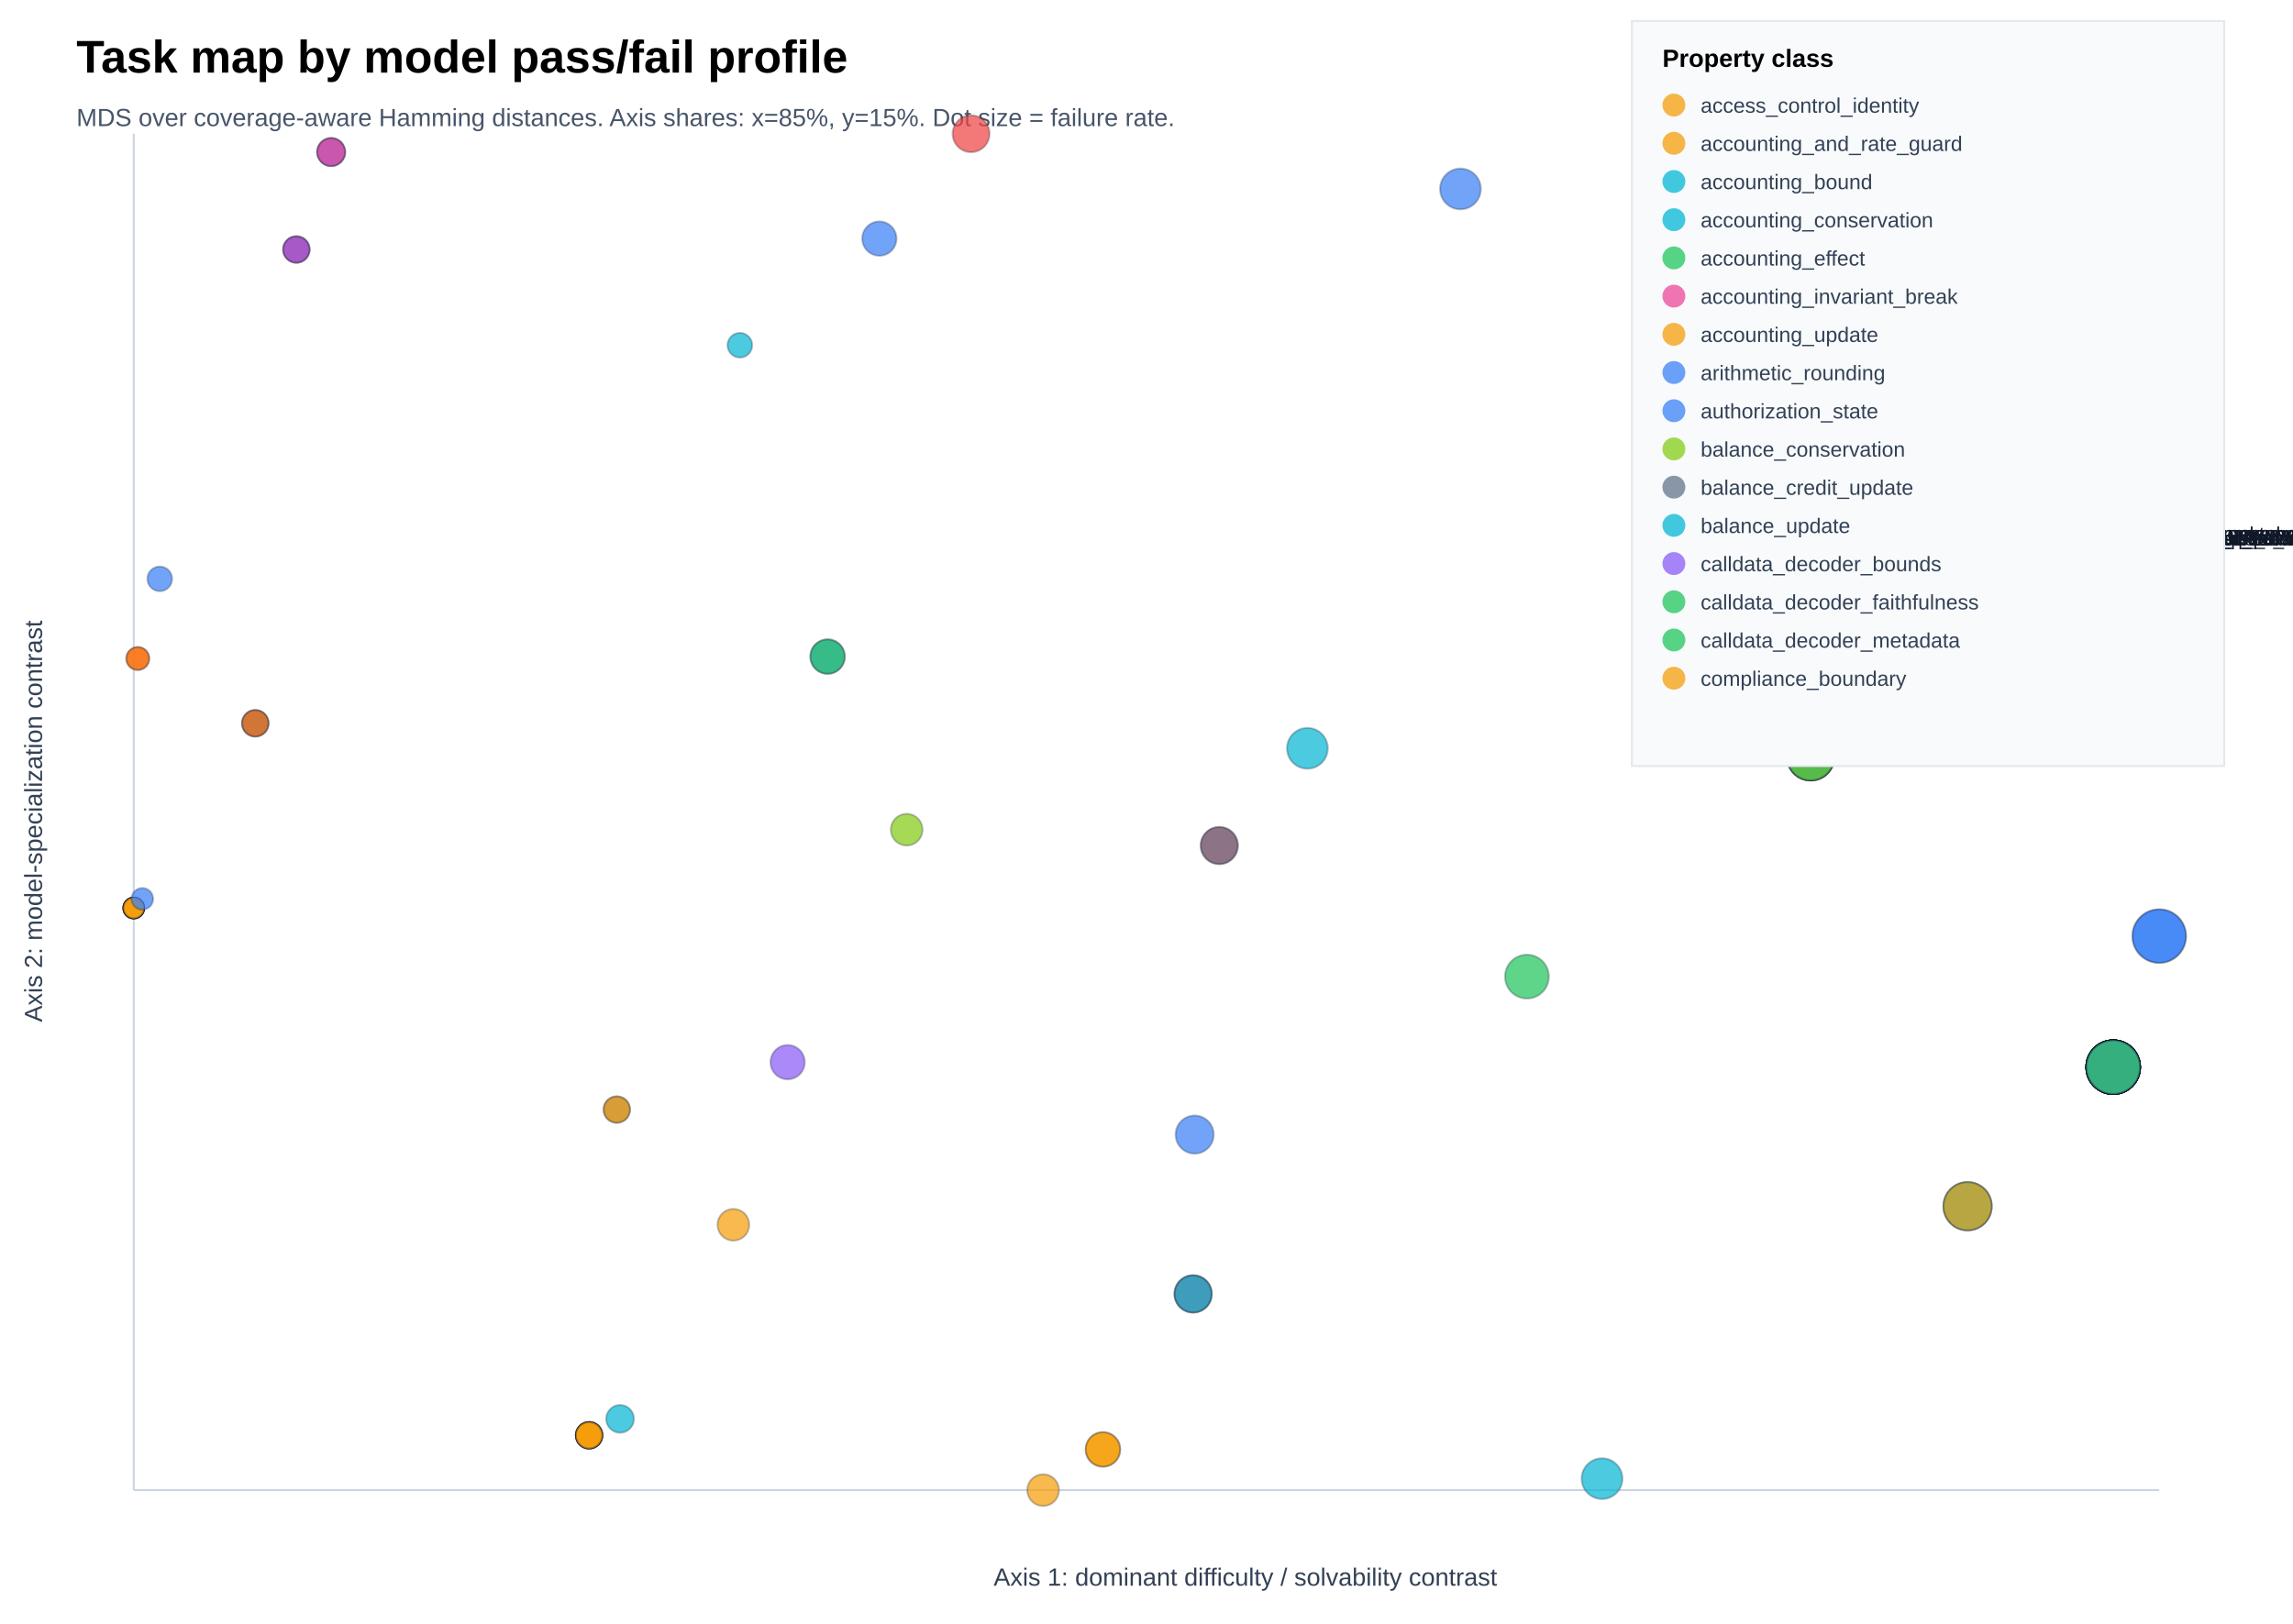
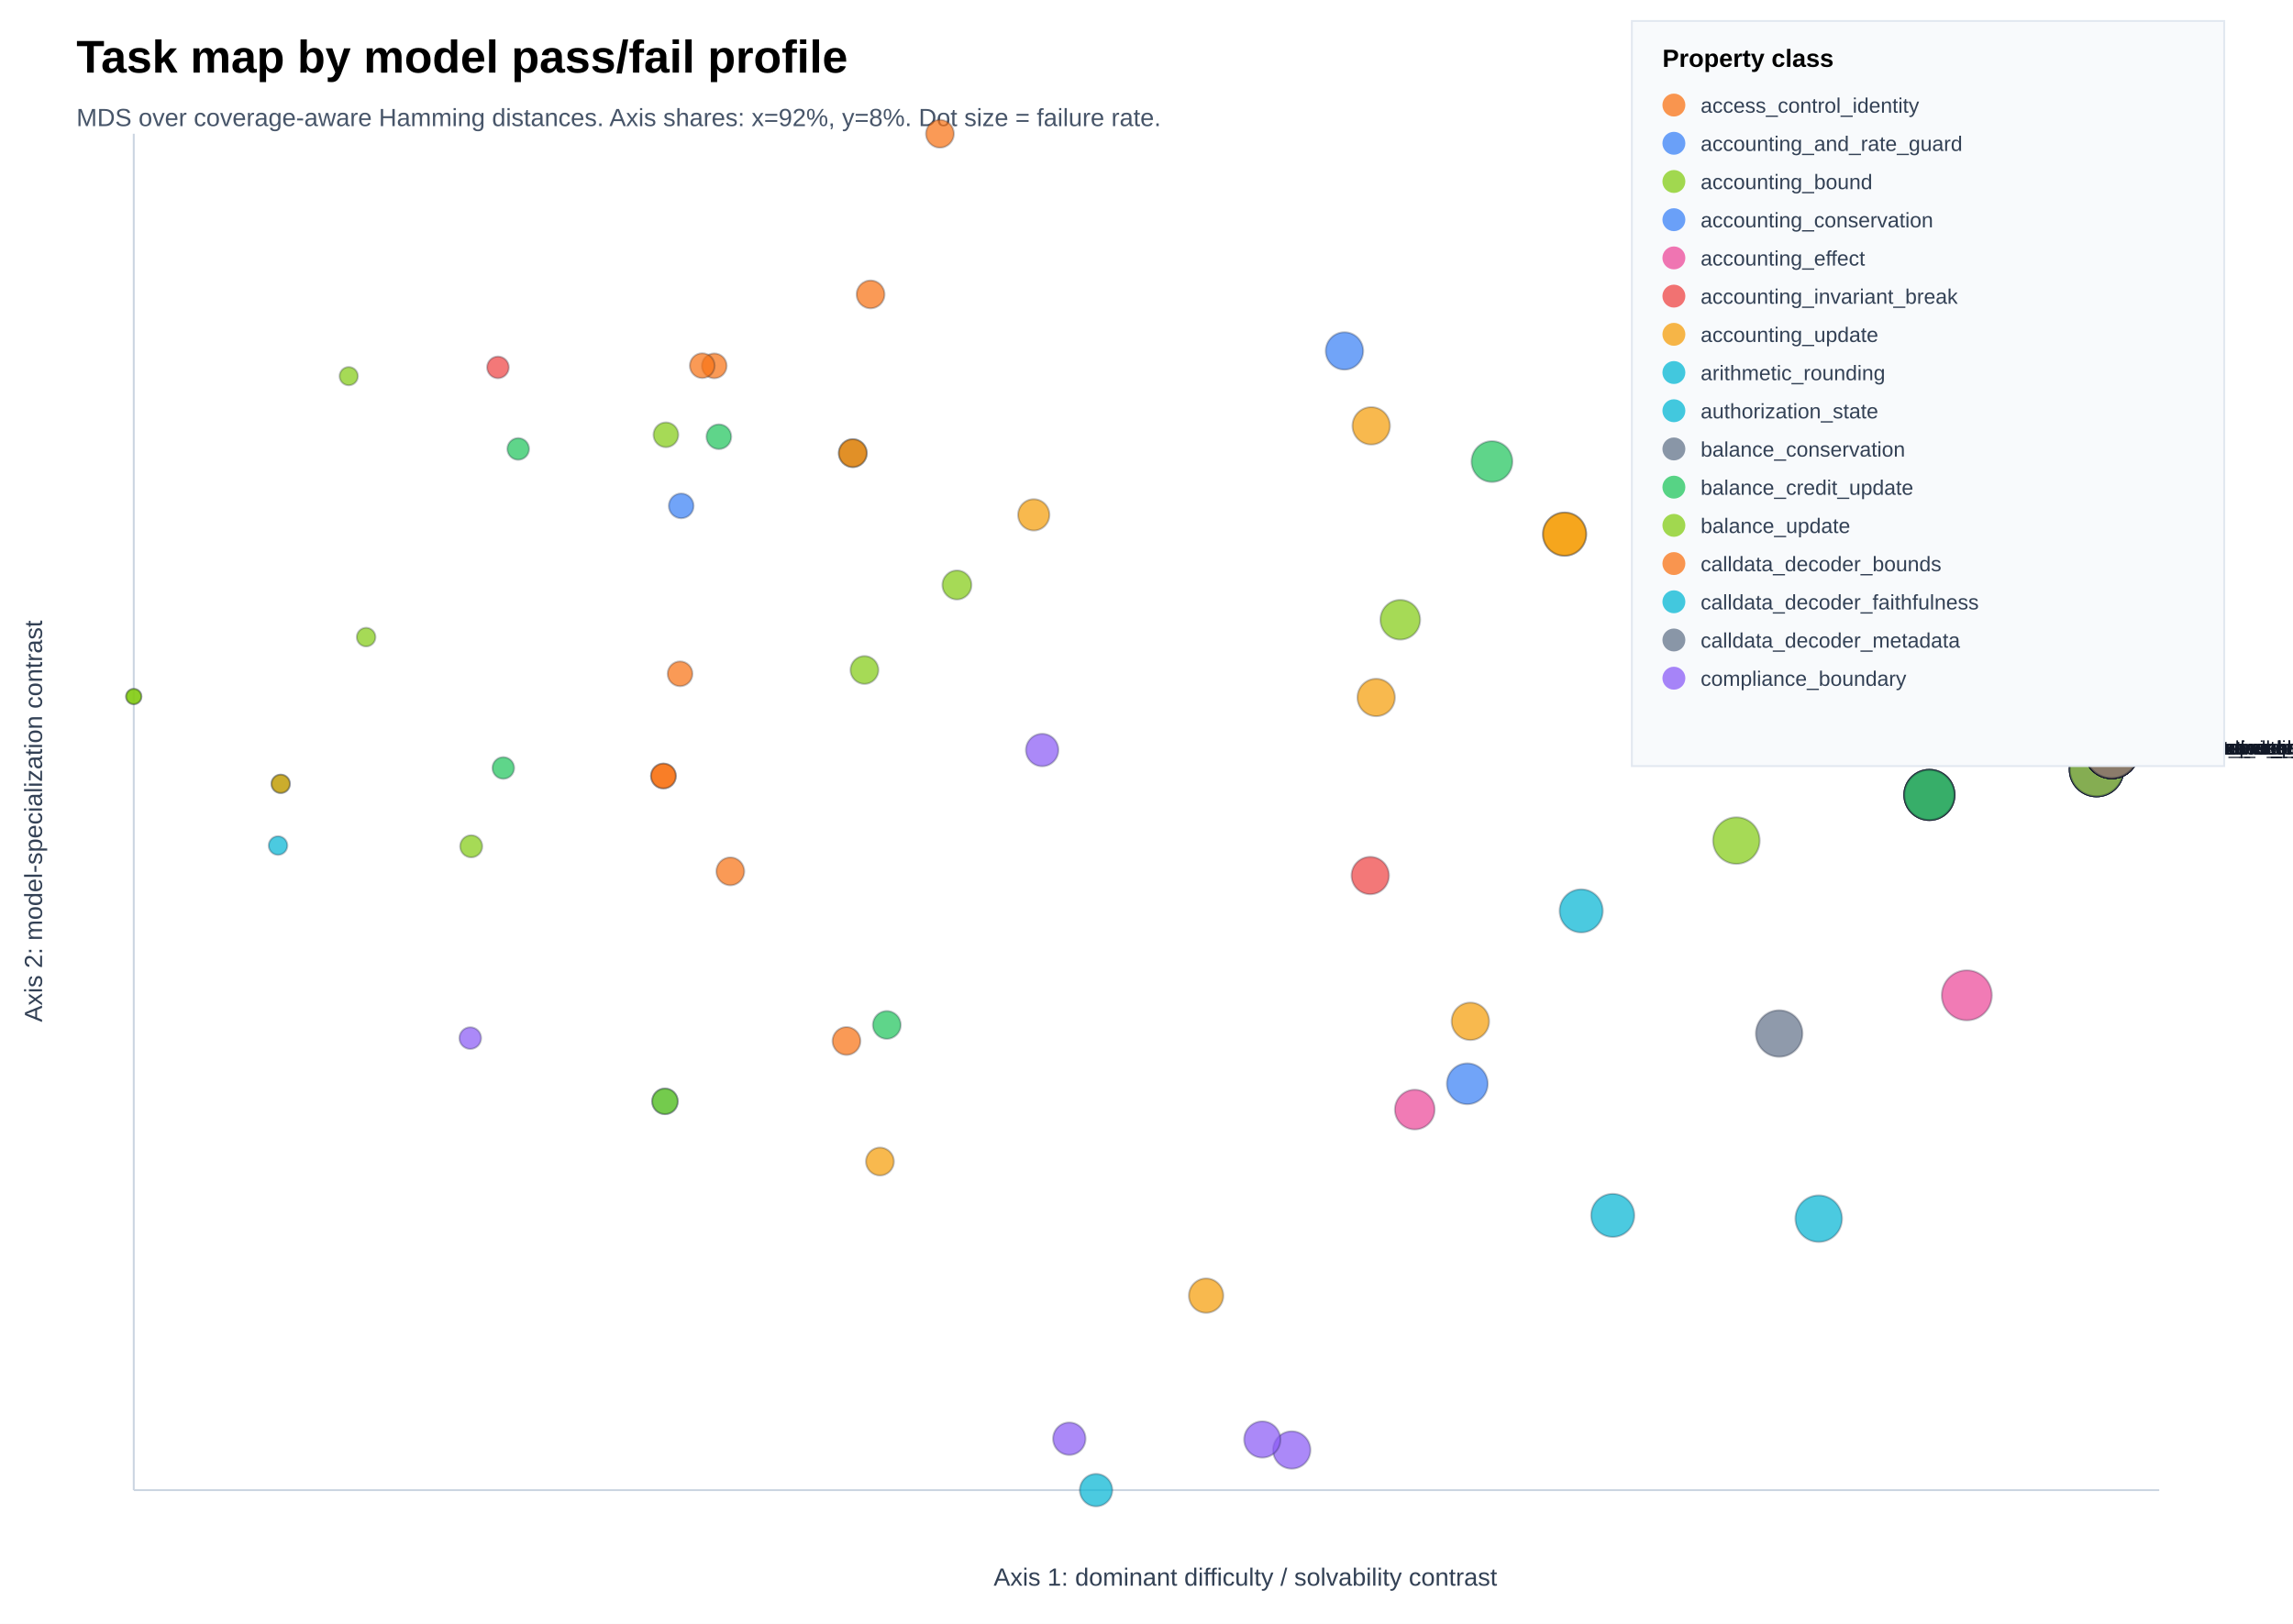
<svg xmlns="http://www.w3.org/2000/svg" width="1200" height="850" viewBox="0 0 1200 850">
  <rect width="100%" height="100%" fill="#ffffff" />
  <text x="40" y="38" font-family="Arial" font-size="24" font-weight="700">Task map by model pass/fail profile</text>
-   <text x="40" y="66" font-family="Arial" font-size="13" fill="#475569">MDS over coverage-aware Hamming distances. Axis shares: x=85%, y=15%. Dot size = failure rate.</text>
+   <text x="40" y="66" font-family="Arial" font-size="13" fill="#475569">MDS over coverage-aware Hamming distances. Axis shares: x=92%, y=8%. Dot size = failure rate.</text>
  <line x1="70" y1="780" x2="1130" y2="780" stroke="#cbd5e1" />
  <line x1="70" y1="70" x2="70" y2="780" stroke="#cbd5e1" />
  <text x="520" y="830" font-family="Arial" font-size="13" fill="#334155">Axis 1: dominant difficulty / solvability contrast</text>
  <text transform="translate(22 535) rotate(-90)" font-family="Arial" font-size="13" fill="#334155">Axis 2: model-specialization contrast</text>
-   <circle cx="1116.0" cy="290.7" r="14.0" fill="#06b6d4" fill-opacity="0.72" stroke="#0f172a" stroke-opacity="0.25" />
-   <circle cx="1116.0" cy="290.7" r="14.0" fill="#06b6d4" fill-opacity="0.72" stroke="#0f172a" stroke-opacity="0.25" />
-   <circle cx="1115.9" cy="290.8" r="14.0" fill="#06b6d4" fill-opacity="0.72" stroke="#0f172a" stroke-opacity="0.25" />
-   <circle cx="1115.9" cy="290.8" r="14.0" fill="#06b6d4" fill-opacity="0.72" stroke="#0f172a" stroke-opacity="0.25" />
-   <circle cx="1115.9" cy="290.8" r="14.0" fill="#06b6d4" fill-opacity="0.72" stroke="#0f172a" stroke-opacity="0.25" />
-   <circle cx="1115.0" cy="293.4" r="14.0" fill="#3b82f6" fill-opacity="0.72" stroke="#0f172a" stroke-opacity="0.25" />
-   <circle cx="1115.0" cy="293.4" r="14.0" fill="#06b6d4" fill-opacity="0.72" stroke="#0f172a" stroke-opacity="0.25" />
-   <circle cx="70.0" cy="475.3" r="5.4" fill="#64748b" fill-opacity="0.72" stroke="#0f172a" stroke-opacity="0.25" />
-   <circle cx="70.0" cy="475.3" r="5.4" fill="#64748b" fill-opacity="0.72" stroke="#0f172a" stroke-opacity="0.25" />
-   <circle cx="1115.0" cy="293.4" r="14.0" fill="#64748b" fill-opacity="0.72" stroke="#0f172a" stroke-opacity="0.25" />
-   <circle cx="308.3" cy="751.3" r="6.9" fill="#ec4899" fill-opacity="0.72" stroke="#0f172a" stroke-opacity="0.25" />
-   <circle cx="133.6" cy="378.6" r="6.9" fill="#64748b" fill-opacity="0.72" stroke="#0f172a" stroke-opacity="0.25" />
-   <circle cx="308.3" cy="751.3" r="6.9" fill="#84cc16" fill-opacity="0.72" stroke="#0f172a" stroke-opacity="0.25" />
-   <circle cx="624.4" cy="677.3" r="9.7" fill="#3b82f6" fill-opacity="0.72" stroke="#0f172a" stroke-opacity="0.25" />
-   <circle cx="70.0" cy="475.3" r="5.4" fill="#3b82f6" fill-opacity="0.72" stroke="#0f172a" stroke-opacity="0.25" />
-   <circle cx="1115.0" cy="293.4" r="14.0" fill="#06b6d4" fill-opacity="0.72" stroke="#0f172a" stroke-opacity="0.25" />
-   <circle cx="474.5" cy="434.3" r="8.3" fill="#84cc16" fill-opacity="0.72" stroke="#0f172a" stroke-opacity="0.25" />
-   <circle cx="638.1" cy="442.6" r="9.7" fill="#ef4444" fill-opacity="0.72" stroke="#0f172a" stroke-opacity="0.25" />
-   <circle cx="155.1" cy="130.6" r="6.9" fill="#ef4444" fill-opacity="0.72" stroke="#0f172a" stroke-opacity="0.25" />
-   <circle cx="508.2" cy="70.0" r="9.7" fill="#ef4444" fill-opacity="0.72" stroke="#0f172a" stroke-opacity="0.25" />
-   <circle cx="308.3" cy="751.3" r="6.9" fill="#ef4444" fill-opacity="0.72" stroke="#0f172a" stroke-opacity="0.25" />
-   <circle cx="70.0" cy="475.3" r="5.4" fill="#ef4444" fill-opacity="0.72" stroke="#0f172a" stroke-opacity="0.25" />
-   <circle cx="624.4" cy="677.3" r="9.7" fill="#ef4444" fill-opacity="0.72" stroke="#0f172a" stroke-opacity="0.25" />
-   <circle cx="155.1" cy="130.6" r="6.9" fill="#ef4444" fill-opacity="0.72" stroke="#0f172a" stroke-opacity="0.25" />
-   <circle cx="1115.0" cy="293.4" r="14.0" fill="#ec4899" fill-opacity="0.72" stroke="#0f172a" stroke-opacity="0.25" />
-   <circle cx="1115.0" cy="293.4" r="14.0" fill="#f97316" fill-opacity="0.72" stroke="#0f172a" stroke-opacity="0.25" />
-   <circle cx="155.1" cy="130.6" r="6.9" fill="#8b5cf6" fill-opacity="0.72" stroke="#0f172a" stroke-opacity="0.25" />
-   <circle cx="638.1" cy="442.6" r="9.7" fill="#64748b" fill-opacity="0.72" stroke="#0f172a" stroke-opacity="0.25" />
-   <circle cx="322.8" cy="580.8" r="6.9" fill="#64748b" fill-opacity="0.72" stroke="#0f172a" stroke-opacity="0.25" />
-   <circle cx="624.4" cy="677.3" r="9.7" fill="#06b6d4" fill-opacity="0.72" stroke="#0f172a" stroke-opacity="0.25" />
-   <circle cx="133.6" cy="378.6" r="6.9" fill="#64748b" fill-opacity="0.72" stroke="#0f172a" stroke-opacity="0.25" />
-   <circle cx="963.4" cy="365.2" r="12.6" fill="#22c55e" fill-opacity="0.72" stroke="#0f172a" stroke-opacity="0.25" />
-   <circle cx="1115.0" cy="293.4" r="14.0" fill="#f59e0b" fill-opacity="0.72" stroke="#0f172a" stroke-opacity="0.25" />
-   <circle cx="1115.0" cy="293.4" r="14.0" fill="#f59e0b" fill-opacity="0.72" stroke="#0f172a" stroke-opacity="0.25" />
-   <circle cx="1115.0" cy="293.4" r="14.0" fill="#f59e0b" fill-opacity="0.72" stroke="#0f172a" stroke-opacity="0.25" />
-   <circle cx="1029.7" cy="631.4" r="12.6" fill="#06b6d4" fill-opacity="0.72" stroke="#0f172a" stroke-opacity="0.25" />
-   <circle cx="1115.0" cy="293.4" r="14.0" fill="#06b6d4" fill-opacity="0.72" stroke="#0f172a" stroke-opacity="0.25" />
-   <circle cx="70.0" cy="475.3" r="5.4" fill="#06b6d4" fill-opacity="0.72" stroke="#0f172a" stroke-opacity="0.25" />
-   <circle cx="70.0" cy="475.3" r="5.4" fill="#06b6d4" fill-opacity="0.72" stroke="#0f172a" stroke-opacity="0.25" />
-   <circle cx="1029.7" cy="631.4" r="12.6" fill="#06b6d4" fill-opacity="0.72" stroke="#0f172a" stroke-opacity="0.25" />
-   <circle cx="133.6" cy="378.6" r="6.9" fill="#f97316" fill-opacity="0.72" stroke="#0f172a" stroke-opacity="0.25" />
-   <circle cx="308.3" cy="751.3" r="6.9" fill="#f97316" fill-opacity="0.72" stroke="#0f172a" stroke-opacity="0.25" />
-   <circle cx="70.0" cy="475.3" r="5.4" fill="#8b5cf6" fill-opacity="0.72" stroke="#0f172a" stroke-opacity="0.25" />
-   <circle cx="308.3" cy="751.3" r="6.9" fill="#f97316" fill-opacity="0.72" stroke="#0f172a" stroke-opacity="0.25" />
-   <circle cx="322.8" cy="580.8" r="6.9" fill="#f59e0b" fill-opacity="0.72" stroke="#0f172a" stroke-opacity="0.25" />
-   <circle cx="383.8" cy="641.1" r="8.3" fill="#f59e0b" fill-opacity="0.72" stroke="#0f172a" stroke-opacity="0.25" />
-   <circle cx="70.0" cy="475.3" r="5.4" fill="#f59e0b" fill-opacity="0.72" stroke="#0f172a" stroke-opacity="0.25" />
-   <circle cx="308.3" cy="751.3" r="6.9" fill="#f59e0b" fill-opacity="0.72" stroke="#0f172a" stroke-opacity="0.25" />
-   <circle cx="70.0" cy="475.3" r="5.4" fill="#f59e0b" fill-opacity="0.72" stroke="#0f172a" stroke-opacity="0.25" />
-   <circle cx="70.0" cy="475.3" r="5.4" fill="#f59e0b" fill-opacity="0.72" stroke="#0f172a" stroke-opacity="0.25" />
-   <circle cx="545.9" cy="780.0" r="8.3" fill="#f59e0b" fill-opacity="0.72" stroke="#0f172a" stroke-opacity="0.25" />
-   <circle cx="308.3" cy="751.3" r="6.9" fill="#f59e0b" fill-opacity="0.72" stroke="#0f172a" stroke-opacity="0.25" />
-   <circle cx="308.3" cy="751.3" r="6.9" fill="#f59e0b" fill-opacity="0.72" stroke="#0f172a" stroke-opacity="0.25" />
-   <circle cx="70.0" cy="475.3" r="5.4" fill="#f59e0b" fill-opacity="0.72" stroke="#0f172a" stroke-opacity="0.25" />
-   <circle cx="1115.0" cy="293.4" r="14.0" fill="#3b82f6" fill-opacity="0.72" stroke="#0f172a" stroke-opacity="0.25" />
-   <circle cx="1029.7" cy="631.4" r="12.6" fill="#f59e0b" fill-opacity="0.72" stroke="#0f172a" stroke-opacity="0.25" />
-   <circle cx="1115.0" cy="293.4" r="14.0" fill="#f59e0b" fill-opacity="0.72" stroke="#0f172a" stroke-opacity="0.25" />
-   <circle cx="1115.0" cy="293.4" r="14.0" fill="#06b6d4" fill-opacity="0.72" stroke="#0f172a" stroke-opacity="0.25" />
-   <circle cx="947.6" cy="396.2" r="12.3" fill="#f59e0b" fill-opacity="0.72" stroke="#0f172a" stroke-opacity="0.25" />
-   <circle cx="1117.5" cy="304.7" r="14.0" fill="#06b6d4" fill-opacity="0.72" stroke="#0f172a" stroke-opacity="0.25" />
-   <circle cx="947.6" cy="396.2" r="12.3" fill="#06b6d4" fill-opacity="0.72" stroke="#0f172a" stroke-opacity="0.25" />
-   <circle cx="764.3" cy="98.9" r="10.7" fill="#3b82f6" fill-opacity="0.72" stroke="#0f172a" stroke-opacity="0.25" />
-   <circle cx="1117.5" cy="304.7" r="14.0" fill="#06b6d4" fill-opacity="0.72" stroke="#0f172a" stroke-opacity="0.25" />
-   <circle cx="947.6" cy="396.2" r="12.3" fill="#3b82f6" fill-opacity="0.72" stroke="#0f172a" stroke-opacity="0.25" />
-   <circle cx="838.4" cy="774.0" r="10.7" fill="#06b6d4" fill-opacity="0.72" stroke="#0f172a" stroke-opacity="0.25" />
-   <circle cx="433.1" cy="343.7" r="9.0" fill="#3b82f6" fill-opacity="0.72" stroke="#0f172a" stroke-opacity="0.25" />
-   <circle cx="947.6" cy="396.2" r="12.3" fill="#f59e0b" fill-opacity="0.72" stroke="#0f172a" stroke-opacity="0.25" />
-   <circle cx="577.2" cy="758.7" r="9.0" fill="#f59e0b" fill-opacity="0.72" stroke="#0f172a" stroke-opacity="0.25" />
-   <circle cx="1117.5" cy="304.7" r="14.0" fill="#06b6d4" fill-opacity="0.72" stroke="#0f172a" stroke-opacity="0.25" />
-   <circle cx="74.5" cy="470.5" r="5.7" fill="#3b82f6" fill-opacity="0.72" stroke="#0f172a" stroke-opacity="0.25" />
-   <circle cx="324.5" cy="742.7" r="7.3" fill="#06b6d4" fill-opacity="0.72" stroke="#0f172a" stroke-opacity="0.25" />
-   <circle cx="173.3" cy="79.6" r="7.3" fill="#ec4899" fill-opacity="0.72" stroke="#0f172a" stroke-opacity="0.25" />
-   <circle cx="1117.5" cy="304.7" r="14.0" fill="#06b6d4" fill-opacity="0.72" stroke="#0f172a" stroke-opacity="0.25" />
-   <circle cx="460.2" cy="124.9" r="9.0" fill="#3b82f6" fill-opacity="0.72" stroke="#0f172a" stroke-opacity="0.25" />
-   <circle cx="577.2" cy="758.7" r="9.0" fill="#f59e0b" fill-opacity="0.72" stroke="#0f172a" stroke-opacity="0.25" />
-   <circle cx="947.6" cy="396.2" r="12.3" fill="#f59e0b" fill-opacity="0.72" stroke="#0f172a" stroke-opacity="0.25" />
-   <circle cx="1117.5" cy="304.7" r="14.0" fill="#06b6d4" fill-opacity="0.72" stroke="#0f172a" stroke-opacity="0.25" />
-   <circle cx="173.3" cy="79.6" r="7.3" fill="#3b82f6" fill-opacity="0.72" stroke="#0f172a" stroke-opacity="0.25" />
-   <circle cx="684.2" cy="391.7" r="10.7" fill="#06b6d4" fill-opacity="0.72" stroke="#0f172a" stroke-opacity="0.25" />
-   <circle cx="173.3" cy="79.6" r="7.3" fill="#ec4899" fill-opacity="0.72" stroke="#0f172a" stroke-opacity="0.25" />
-   <circle cx="1117.5" cy="304.7" r="14.0" fill="#06b6d4" fill-opacity="0.72" stroke="#0f172a" stroke-opacity="0.25" />
-   <circle cx="433.1" cy="343.7" r="9.0" fill="#22c55e" fill-opacity="0.72" stroke="#0f172a" stroke-opacity="0.25" />
-   <circle cx="1117.5" cy="304.7" r="14.0" fill="#06b6d4" fill-opacity="0.72" stroke="#0f172a" stroke-opacity="0.25" />
-   <circle cx="947.6" cy="396.2" r="12.3" fill="#22c55e" fill-opacity="0.72" stroke="#0f172a" stroke-opacity="0.25" />
-   <circle cx="1117.5" cy="304.7" r="14.0" fill="#64748b" fill-opacity="0.72" stroke="#0f172a" stroke-opacity="0.25" />
-   <circle cx="1117.5" cy="304.7" r="14.0" fill="#64748b" fill-opacity="0.72" stroke="#0f172a" stroke-opacity="0.25" />
-   <circle cx="1117.5" cy="304.7" r="14.0" fill="#64748b" fill-opacity="0.72" stroke="#0f172a" stroke-opacity="0.25" />
-   <circle cx="1117.5" cy="304.7" r="14.0" fill="#64748b" fill-opacity="0.72" stroke="#0f172a" stroke-opacity="0.25" />
-   <circle cx="1130.0" cy="490.0" r="14.0" fill="#3b82f6" fill-opacity="0.72" stroke="#0f172a" stroke-opacity="0.25" />
-   <circle cx="1130.0" cy="490.0" r="14.0" fill="#3b82f6" fill-opacity="0.72" stroke="#0f172a" stroke-opacity="0.25" />
-   <circle cx="72.1" cy="344.7" r="6.0" fill="#f97316" fill-opacity="0.72" stroke="#0f172a" stroke-opacity="0.25" />
-   <circle cx="72.1" cy="344.7" r="6.0" fill="#f97316" fill-opacity="0.72" stroke="#0f172a" stroke-opacity="0.25" />
-   <circle cx="625.2" cy="593.9" r="10.0" fill="#3b82f6" fill-opacity="0.72" stroke="#0f172a" stroke-opacity="0.25" />
-   <circle cx="1105.9" cy="558.6" r="14.0" fill="#3b82f6" fill-opacity="0.72" stroke="#0f172a" stroke-opacity="0.25" />
-   <circle cx="1105.9" cy="558.6" r="14.0" fill="#ec4899" fill-opacity="0.72" stroke="#0f172a" stroke-opacity="0.25" />
-   <circle cx="1105.9" cy="558.6" r="14.0" fill="#ec4899" fill-opacity="0.72" stroke="#0f172a" stroke-opacity="0.25" />
-   <circle cx="1105.9" cy="558.6" r="14.0" fill="#ec4899" fill-opacity="0.72" stroke="#0f172a" stroke-opacity="0.25" />
-   <circle cx="1105.9" cy="558.6" r="14.0" fill="#64748b" fill-opacity="0.72" stroke="#0f172a" stroke-opacity="0.25" />
-   <circle cx="1105.9" cy="558.6" r="14.0" fill="#ef4444" fill-opacity="0.72" stroke="#0f172a" stroke-opacity="0.25" />
-   <circle cx="1105.9" cy="558.6" r="14.0" fill="#3b82f6" fill-opacity="0.72" stroke="#0f172a" stroke-opacity="0.25" />
-   <circle cx="1105.9" cy="558.6" r="14.0" fill="#3b82f6" fill-opacity="0.72" stroke="#0f172a" stroke-opacity="0.25" />
-   <circle cx="1105.9" cy="558.6" r="14.0" fill="#64748b" fill-opacity="0.72" stroke="#0f172a" stroke-opacity="0.25" />
-   <circle cx="1105.9" cy="558.6" r="14.0" fill="#3b82f6" fill-opacity="0.72" stroke="#0f172a" stroke-opacity="0.25" />
-   <circle cx="1105.9" cy="558.6" r="14.0" fill="#ef4444" fill-opacity="0.72" stroke="#0f172a" stroke-opacity="0.25" />
-   <circle cx="1105.9" cy="558.6" r="14.0" fill="#3b82f6" fill-opacity="0.72" stroke="#0f172a" stroke-opacity="0.25" />
-   <circle cx="1105.9" cy="558.6" r="14.0" fill="#64748b" fill-opacity="0.72" stroke="#0f172a" stroke-opacity="0.25" />
-   <circle cx="1105.9" cy="558.6" r="14.0" fill="#3b82f6" fill-opacity="0.72" stroke="#0f172a" stroke-opacity="0.25" />
-   <circle cx="1105.9" cy="558.6" r="14.0" fill="#3b82f6" fill-opacity="0.72" stroke="#0f172a" stroke-opacity="0.25" />
-   <circle cx="1105.9" cy="558.6" r="14.0" fill="#64748b" fill-opacity="0.72" stroke="#0f172a" stroke-opacity="0.25" />
-   <circle cx="1105.9" cy="558.6" r="14.0" fill="#3b82f6" fill-opacity="0.72" stroke="#0f172a" stroke-opacity="0.25" />
-   <circle cx="1105.9" cy="558.6" r="14.0" fill="#ef4444" fill-opacity="0.72" stroke="#0f172a" stroke-opacity="0.25" />
-   <circle cx="1105.9" cy="558.6" r="14.0" fill="#3b82f6" fill-opacity="0.72" stroke="#0f172a" stroke-opacity="0.25" />
-   <circle cx="1105.9" cy="558.6" r="14.0" fill="#f59e0b" fill-opacity="0.72" stroke="#0f172a" stroke-opacity="0.25" />
-   <circle cx="1105.9" cy="558.6" r="14.0" fill="#64748b" fill-opacity="0.72" stroke="#0f172a" stroke-opacity="0.25" />
-   <circle cx="1105.9" cy="558.6" r="14.0" fill="#06b6d4" fill-opacity="0.72" stroke="#0f172a" stroke-opacity="0.25" />
-   <circle cx="83.6" cy="303.0" r="6.5" fill="#3b82f6" fill-opacity="0.72" stroke="#0f172a" stroke-opacity="0.25" />
-   <circle cx="1105.9" cy="558.6" r="14.0" fill="#3b82f6" fill-opacity="0.72" stroke="#0f172a" stroke-opacity="0.25" />
-   <circle cx="1105.9" cy="558.6" r="14.0" fill="#06b6d4" fill-opacity="0.72" stroke="#0f172a" stroke-opacity="0.25" />
-   <circle cx="1105.9" cy="558.6" r="14.0" fill="#06b6d4" fill-opacity="0.72" stroke="#0f172a" stroke-opacity="0.25" />
-   <circle cx="387.2" cy="180.7" r="6.5" fill="#06b6d4" fill-opacity="0.72" stroke="#0f172a" stroke-opacity="0.25" />
-   <circle cx="1105.9" cy="558.6" r="14.0" fill="#f59e0b" fill-opacity="0.72" stroke="#0f172a" stroke-opacity="0.25" />
-   <circle cx="1105.9" cy="558.6" r="14.0" fill="#64748b" fill-opacity="0.72" stroke="#0f172a" stroke-opacity="0.25" />
-   <circle cx="1105.9" cy="558.6" r="14.0" fill="#22c55e" fill-opacity="0.72" stroke="#0f172a" stroke-opacity="0.25" />
-   <circle cx="1105.9" cy="558.6" r="14.0" fill="#f59e0b" fill-opacity="0.72" stroke="#0f172a" stroke-opacity="0.25" />
-   <circle cx="1105.9" cy="558.6" r="14.0" fill="#64748b" fill-opacity="0.72" stroke="#0f172a" stroke-opacity="0.25" />
-   <circle cx="412.2" cy="556.0" r="9.0" fill="#8b5cf6" fill-opacity="0.72" stroke="#0f172a" stroke-opacity="0.25" />
-   <circle cx="1105.9" cy="558.6" r="14.0" fill="#84cc16" fill-opacity="0.72" stroke="#0f172a" stroke-opacity="0.25" />
-   <circle cx="1105.9" cy="558.6" r="14.0" fill="#84cc16" fill-opacity="0.72" stroke="#0f172a" stroke-opacity="0.25" />
-   <circle cx="1105.9" cy="558.6" r="14.0" fill="#64748b" fill-opacity="0.72" stroke="#0f172a" stroke-opacity="0.25" />
-   <circle cx="799.1" cy="511.2" r="11.5" fill="#22c55e" fill-opacity="0.72" stroke="#0f172a" stroke-opacity="0.25" />
-   <circle cx="1105.9" cy="558.6" r="14.0" fill="#06b6d4" fill-opacity="0.72" stroke="#0f172a" stroke-opacity="0.25" />
-   <circle cx="1105.9" cy="558.6" r="14.0" fill="#06b6d4" fill-opacity="0.72" stroke="#0f172a" stroke-opacity="0.25" />
-   <circle cx="1105.9" cy="558.6" r="14.0" fill="#22c55e" fill-opacity="0.72" stroke="#0f172a" stroke-opacity="0.25" />
-   <circle cx="1105.9" cy="558.6" r="14.0" fill="#8b5cf6" fill-opacity="0.72" stroke="#0f172a" stroke-opacity="0.25" />
-   <circle cx="1105.9" cy="558.6" r="14.0" fill="#22c55e" fill-opacity="0.72" stroke="#0f172a" stroke-opacity="0.25" />
-   <text x="1124.0" y="282.7" font-family="Arial" font-size="10" fill="#111827">earmark_preserves_invariant</text>
-   <text x="1124.0" y="282.7" font-family="Arial" font-size="10" fill="#111827">redeem_preserves_invariant</text>
-   <text x="1123.9" y="282.8" font-family="Arial" font-size="10" fill="#111827">sub_debt_preserves_invariant</text>
-   <text x="1123.9" y="282.8" font-family="Arial" font-size="10" fill="#111827">sub_earmarked_debt_preserves_invariant</text>
-   <text x="1123.9" y="282.8" font-family="Arial" font-size="10" fill="#111827">sync_account_preserves_invariant</text>
-   <text x="1123.0" y="285.4" font-family="Arial" font-size="10" fill="#111827">on_swap_fixed_virtual_balances_product_non_decreasing</text>
-   <text x="1123.0" y="285.4" font-family="Arial" font-size="10" fill="#111827">solvency_preserved</text>
-   <text x="1123.0" y="285.4" font-family="Arial" font-size="10" fill="#111827">exploit_trace_drains_pool</text>
-   <text x="1123.0" y="285.4" font-family="Arial" font-size="10" fill="#111827">full_deposit_preserves_partial_gap</text>
-   <text x="1123.0" y="285.4" font-family="Arial" font-size="10" fill="#111827">fee_payout_bounded_by_fee_free</text>
-   <text x="1123.0" y="285.4" font-family="Arial" font-size="10" fill="#111827">redeem_preserves_pps</text>
-   <text x="1123.0" y="285.4" font-family="Arial" font-size="10" fill="#111827">exact_compliance</text>
+   <circle cx="1097.2" cy="402.8" r="14.0" fill="#3b82f6" fill-opacity="0.72" stroke="#0f172a" stroke-opacity="0.25" />
+   <circle cx="1097.2" cy="402.8" r="14.0" fill="#3b82f6" fill-opacity="0.72" stroke="#0f172a" stroke-opacity="0.25" />
+   <circle cx="1097.2" cy="402.8" r="14.0" fill="#3b82f6" fill-opacity="0.72" stroke="#0f172a" stroke-opacity="0.25" />
+   <circle cx="1097.2" cy="402.8" r="14.0" fill="#3b82f6" fill-opacity="0.72" stroke="#0f172a" stroke-opacity="0.25" />
+   <circle cx="1097.2" cy="402.8" r="14.0" fill="#3b82f6" fill-opacity="0.72" stroke="#0f172a" stroke-opacity="0.25" />
+   <circle cx="1097.2" cy="402.8" r="14.0" fill="#06b6d4" fill-opacity="0.72" stroke="#0f172a" stroke-opacity="0.25" />
+   <circle cx="1097.2" cy="402.8" r="14.0" fill="#84cc16" fill-opacity="0.72" stroke="#0f172a" stroke-opacity="0.25" />
+   <circle cx="263.4" cy="402.0" r="5.7" fill="#22c55e" fill-opacity="0.72" stroke="#0f172a" stroke-opacity="0.25" />
+   <circle cx="146.9" cy="410.3" r="4.8" fill="#22c55e" fill-opacity="0.72" stroke="#0f172a" stroke-opacity="0.25" />
+   <circle cx="1037.4" cy="305.6" r="13.2" fill="#06b6d4" fill-opacity="0.72" stroke="#0f172a" stroke-opacity="0.25" />
+   <circle cx="260.6" cy="192.3" r="5.7" fill="#ef4444" fill-opacity="0.72" stroke="#0f172a" stroke-opacity="0.25" />
+   <circle cx="271.2" cy="235.0" r="5.7" fill="#22c55e" fill-opacity="0.72" stroke="#0f172a" stroke-opacity="0.25" />
+   <circle cx="376.2" cy="228.6" r="6.5" fill="#22c55e" fill-opacity="0.72" stroke="#0f172a" stroke-opacity="0.25" />
+   <circle cx="780.8" cy="241.6" r="10.7" fill="#22c55e" fill-opacity="0.72" stroke="#0f172a" stroke-opacity="0.25" />
+   <circle cx="464.1" cy="536.5" r="7.3" fill="#22c55e" fill-opacity="0.72" stroke="#0f172a" stroke-opacity="0.25" />
+   <circle cx="1097.2" cy="402.8" r="14.0" fill="#3b82f6" fill-opacity="0.72" stroke="#0f172a" stroke-opacity="0.25" />
+   <circle cx="717.1" cy="458.3" r="9.8" fill="#ef4444" fill-opacity="0.72" stroke="#0f172a" stroke-opacity="0.25" />
+   <circle cx="720.2" cy="365.1" r="9.8" fill="#f59e0b" fill-opacity="0.72" stroke="#0f172a" stroke-opacity="0.25" />
+   <circle cx="631.2" cy="678.2" r="9.0" fill="#f59e0b" fill-opacity="0.72" stroke="#0f172a" stroke-opacity="0.25" />
+   <circle cx="769.5" cy="534.6" r="9.8" fill="#f59e0b" fill-opacity="0.72" stroke="#0f172a" stroke-opacity="0.25" />
+   <circle cx="541.0" cy="269.5" r="8.2" fill="#f59e0b" fill-opacity="0.72" stroke="#0f172a" stroke-opacity="0.25" />
+   <circle cx="146.9" cy="410.3" r="4.8" fill="#f59e0b" fill-opacity="0.72" stroke="#0f172a" stroke-opacity="0.25" />
+   <circle cx="717.6" cy="222.9" r="9.8" fill="#f59e0b" fill-opacity="0.72" stroke="#0f172a" stroke-opacity="0.25" />
+   <circle cx="460.5" cy="608.0" r="7.3" fill="#f59e0b" fill-opacity="0.72" stroke="#0f172a" stroke-opacity="0.25" />
+   <circle cx="1097.2" cy="402.8" r="14.0" fill="#ec4899" fill-opacity="0.72" stroke="#0f172a" stroke-opacity="0.25" />
+   <circle cx="1097.2" cy="402.8" r="14.0" fill="#22c55e" fill-opacity="0.72" stroke="#0f172a" stroke-opacity="0.25" />
+   <circle cx="676.0" cy="759.0" r="9.8" fill="#8b5cf6" fill-opacity="0.72" stroke="#0f172a" stroke-opacity="0.25" />
+   <circle cx="767.9" cy="567.3" r="10.7" fill="#3b82f6" fill-opacity="0.72" stroke="#0f172a" stroke-opacity="0.25" />
+   <circle cx="452.4" cy="350.7" r="7.3" fill="#84cc16" fill-opacity="0.72" stroke="#0f172a" stroke-opacity="0.25" />
+   <circle cx="703.6" cy="183.7" r="9.8" fill="#3b82f6" fill-opacity="0.72" stroke="#0f172a" stroke-opacity="0.25" />
+   <circle cx="356.5" cy="264.8" r="6.5" fill="#3b82f6" fill-opacity="0.72" stroke="#0f172a" stroke-opacity="0.25" />
+   <circle cx="950.8" cy="344.3" r="12.3" fill="#8b5cf6" fill-opacity="0.72" stroke="#0f172a" stroke-opacity="0.25" />
+   <circle cx="1097.2" cy="402.8" r="14.0" fill="#8b5cf6" fill-opacity="0.72" stroke="#0f172a" stroke-opacity="0.25" />
+   <circle cx="1097.2" cy="402.8" r="14.0" fill="#8b5cf6" fill-opacity="0.72" stroke="#0f172a" stroke-opacity="0.25" />
+   <circle cx="1097.2" cy="402.8" r="14.0" fill="#8b5cf6" fill-opacity="0.72" stroke="#0f172a" stroke-opacity="0.25" />
+   <circle cx="1015.0" cy="195.3" r="13.2" fill="#84cc16" fill-opacity="0.72" stroke="#0f172a" stroke-opacity="0.25" />
+   <circle cx="1097.2" cy="402.8" r="14.0" fill="#84cc16" fill-opacity="0.72" stroke="#0f172a" stroke-opacity="0.25" />
+   <circle cx="70.0" cy="364.6" r="4.0" fill="#84cc16" fill-opacity="0.72" stroke="#0f172a" stroke-opacity="0.25" />
+   <circle cx="70.0" cy="364.6" r="4.0" fill="#84cc16" fill-opacity="0.72" stroke="#0f172a" stroke-opacity="0.25" />
+   <circle cx="1015.0" cy="195.3" r="13.2" fill="#84cc16" fill-opacity="0.72" stroke="#0f172a" stroke-opacity="0.25" />
+   <circle cx="182.5" cy="196.9" r="4.8" fill="#84cc16" fill-opacity="0.72" stroke="#0f172a" stroke-opacity="0.25" />
+   <circle cx="446.3" cy="237.2" r="7.3" fill="#84cc16" fill-opacity="0.72" stroke="#0f172a" stroke-opacity="0.25" />
+   <circle cx="246.1" cy="543.4" r="5.7" fill="#8b5cf6" fill-opacity="0.72" stroke="#0f172a" stroke-opacity="0.25" />
+   <circle cx="348.5" cy="227.6" r="6.5" fill="#84cc16" fill-opacity="0.72" stroke="#0f172a" stroke-opacity="0.25" />
+   <circle cx="355.9" cy="352.7" r="6.5" fill="#f97316" fill-opacity="0.72" stroke="#0f172a" stroke-opacity="0.25" />
+   <circle cx="491.9" cy="70.0" r="7.3" fill="#f97316" fill-opacity="0.72" stroke="#0f172a" stroke-opacity="0.25" />
+   <circle cx="443.0" cy="544.9" r="7.3" fill="#f97316" fill-opacity="0.72" stroke="#0f172a" stroke-opacity="0.25" />
+   <circle cx="373.8" cy="191.5" r="6.5" fill="#f97316" fill-opacity="0.72" stroke="#0f172a" stroke-opacity="0.25" />
+   <circle cx="382.2" cy="456.1" r="7.3" fill="#f97316" fill-opacity="0.72" stroke="#0f172a" stroke-opacity="0.25" />
+   <circle cx="347.2" cy="406.2" r="6.5" fill="#f97316" fill-opacity="0.72" stroke="#0f172a" stroke-opacity="0.25" />
+   <circle cx="455.6" cy="154.1" r="7.3" fill="#f97316" fill-opacity="0.72" stroke="#0f172a" stroke-opacity="0.25" />
+   <circle cx="367.5" cy="191.4" r="6.5" fill="#f97316" fill-opacity="0.72" stroke="#0f172a" stroke-opacity="0.25" />
+   <circle cx="446.3" cy="237.2" r="7.3" fill="#f97316" fill-opacity="0.72" stroke="#0f172a" stroke-opacity="0.25" />
+   <circle cx="347.2" cy="406.2" r="6.5" fill="#f97316" fill-opacity="0.72" stroke="#0f172a" stroke-opacity="0.25" />
+   <circle cx="1105.1" cy="393.3" r="14.0" fill="#06b6d4" fill-opacity="0.72" stroke="#0f172a" stroke-opacity="0.25" />
+   <circle cx="1019.5" cy="170.7" r="13.1" fill="#f59e0b" fill-opacity="0.72" stroke="#0f172a" stroke-opacity="0.25" />
+   <circle cx="1105.1" cy="393.3" r="14.0" fill="#f59e0b" fill-opacity="0.72" stroke="#0f172a" stroke-opacity="0.25" />
+   <circle cx="1105.1" cy="393.3" r="14.0" fill="#3b82f6" fill-opacity="0.72" stroke="#0f172a" stroke-opacity="0.25" />
+   <circle cx="1009.7" cy="416.1" r="13.1" fill="#84cc16" fill-opacity="0.72" stroke="#0f172a" stroke-opacity="0.25" />
+   <circle cx="1105.1" cy="393.3" r="14.0" fill="#84cc16" fill-opacity="0.72" stroke="#0f172a" stroke-opacity="0.25" />
+   <circle cx="1009.7" cy="416.1" r="13.1" fill="#84cc16" fill-opacity="0.72" stroke="#0f172a" stroke-opacity="0.25" />
+   <circle cx="951.8" cy="637.9" r="12.2" fill="#06b6d4" fill-opacity="0.72" stroke="#0f172a" stroke-opacity="0.25" />
+   <circle cx="1105.1" cy="393.3" r="14.0" fill="#84cc16" fill-opacity="0.72" stroke="#0f172a" stroke-opacity="0.25" />
+   <circle cx="1009.7" cy="416.1" r="13.1" fill="#06b6d4" fill-opacity="0.72" stroke="#0f172a" stroke-opacity="0.25" />
+   <circle cx="921.4" cy="229.4" r="12.2" fill="#84cc16" fill-opacity="0.72" stroke="#0f172a" stroke-opacity="0.25" />
+   <circle cx="827.5" cy="476.8" r="11.3" fill="#06b6d4" fill-opacity="0.72" stroke="#0f172a" stroke-opacity="0.25" />
+   <circle cx="1009.7" cy="416.1" r="13.1" fill="#f59e0b" fill-opacity="0.72" stroke="#0f172a" stroke-opacity="0.25" />
+   <circle cx="818.8" cy="279.6" r="11.3" fill="#f59e0b" fill-opacity="0.72" stroke="#0f172a" stroke-opacity="0.25" />
+   <circle cx="1105.1" cy="393.3" r="14.0" fill="#3b82f6" fill-opacity="0.72" stroke="#0f172a" stroke-opacity="0.25" />
+   <circle cx="348.0" cy="576.5" r="6.7" fill="#06b6d4" fill-opacity="0.72" stroke="#0f172a" stroke-opacity="0.25" />
+   <circle cx="732.8" cy="324.4" r="10.4" fill="#84cc16" fill-opacity="0.72" stroke="#0f172a" stroke-opacity="0.25" />
+   <circle cx="660.6" cy="753.5" r="9.5" fill="#8b5cf6" fill-opacity="0.72" stroke="#0f172a" stroke-opacity="0.25" />
+   <circle cx="1105.1" cy="393.3" r="14.0" fill="#84cc16" fill-opacity="0.72" stroke="#0f172a" stroke-opacity="0.25" />
+   <circle cx="844.0" cy="636.2" r="11.3" fill="#06b6d4" fill-opacity="0.72" stroke="#0f172a" stroke-opacity="0.25" />
+   <circle cx="818.8" cy="279.6" r="11.3" fill="#f59e0b" fill-opacity="0.72" stroke="#0f172a" stroke-opacity="0.25" />
+   <circle cx="1009.7" cy="416.1" r="13.1" fill="#f59e0b" fill-opacity="0.72" stroke="#0f172a" stroke-opacity="0.25" />
+   <circle cx="1105.1" cy="393.3" r="14.0" fill="#3b82f6" fill-opacity="0.72" stroke="#0f172a" stroke-opacity="0.25" />
+   <circle cx="573.6" cy="780.0" r="8.5" fill="#06b6d4" fill-opacity="0.72" stroke="#0f172a" stroke-opacity="0.25" />
+   <circle cx="908.7" cy="440.0" r="12.2" fill="#84cc16" fill-opacity="0.72" stroke="#0f172a" stroke-opacity="0.25" />
+   <circle cx="559.6" cy="753.1" r="8.5" fill="#8b5cf6" fill-opacity="0.72" stroke="#0f172a" stroke-opacity="0.25" />
+   <circle cx="1105.1" cy="393.3" r="14.0" fill="#3b82f6" fill-opacity="0.72" stroke="#0f172a" stroke-opacity="0.25" />
+   <circle cx="740.4" cy="580.8" r="10.4" fill="#ec4899" fill-opacity="0.72" stroke="#0f172a" stroke-opacity="0.25" />
+   <circle cx="1105.1" cy="393.3" r="14.0" fill="#3b82f6" fill-opacity="0.72" stroke="#0f172a" stroke-opacity="0.25" />
+   <circle cx="1009.7" cy="416.1" r="13.1" fill="#ec4899" fill-opacity="0.72" stroke="#0f172a" stroke-opacity="0.25" />
+   <circle cx="1130.0" cy="271.1" r="14.0" fill="#f97316" fill-opacity="0.72" stroke="#0f172a" stroke-opacity="0.25" />
+   <circle cx="1105.1" cy="393.3" r="14.0" fill="#f97316" fill-opacity="0.72" stroke="#0f172a" stroke-opacity="0.25" />
+   <circle cx="1105.1" cy="393.3" r="14.0" fill="#f97316" fill-opacity="0.72" stroke="#0f172a" stroke-opacity="0.25" />
+   <circle cx="1105.1" cy="393.3" r="14.0" fill="#f97316" fill-opacity="0.72" stroke="#0f172a" stroke-opacity="0.25" />
+   <circle cx="1105.1" cy="393.3" r="14.0" fill="#06b6d4" fill-opacity="0.72" stroke="#0f172a" stroke-opacity="0.25" />
+   <circle cx="1105.1" cy="393.3" r="14.0" fill="#06b6d4" fill-opacity="0.72" stroke="#0f172a" stroke-opacity="0.25" />
+   <circle cx="246.6" cy="443.0" r="5.8" fill="#84cc16" fill-opacity="0.72" stroke="#0f172a" stroke-opacity="0.25" />
+   <circle cx="348.0" cy="576.5" r="6.7" fill="#84cc16" fill-opacity="0.72" stroke="#0f172a" stroke-opacity="0.25" />
+   <circle cx="500.8" cy="306.2" r="7.6" fill="#84cc16" fill-opacity="0.72" stroke="#0f172a" stroke-opacity="0.25" />
+   <circle cx="1105.1" cy="393.3" r="14.0" fill="#84cc16" fill-opacity="0.72" stroke="#0f172a" stroke-opacity="0.25" />
+   <circle cx="1105.1" cy="393.3" r="14.0" fill="#22c55e" fill-opacity="0.72" stroke="#0f172a" stroke-opacity="0.25" />
+   <circle cx="1105.1" cy="393.3" r="14.0" fill="#22c55e" fill-opacity="0.72" stroke="#0f172a" stroke-opacity="0.25" />
+   <circle cx="1105.1" cy="393.3" r="14.0" fill="#22c55e" fill-opacity="0.72" stroke="#0f172a" stroke-opacity="0.25" />
+   <circle cx="1009.7" cy="416.1" r="13.1" fill="#64748b" fill-opacity="0.72" stroke="#0f172a" stroke-opacity="0.25" />
+   <circle cx="1105.1" cy="393.3" r="14.0" fill="#8b5cf6" fill-opacity="0.72" stroke="#0f172a" stroke-opacity="0.25" />
+   <circle cx="1105.1" cy="393.3" r="14.0" fill="#22c55e" fill-opacity="0.72" stroke="#0f172a" stroke-opacity="0.25" />
+   <circle cx="1105.1" cy="393.3" r="14.0" fill="#22c55e" fill-opacity="0.72" stroke="#0f172a" stroke-opacity="0.25" />
+   <circle cx="931.1" cy="541.0" r="12.2" fill="#64748b" fill-opacity="0.72" stroke="#0f172a" stroke-opacity="0.25" />
+   <circle cx="1105.1" cy="393.3" r="14.0" fill="#22c55e" fill-opacity="0.72" stroke="#0f172a" stroke-opacity="0.25" />
+   <circle cx="1105.1" cy="393.3" r="14.0" fill="#8b5cf6" fill-opacity="0.72" stroke="#0f172a" stroke-opacity="0.25" />
+   <circle cx="1105.1" cy="393.3" r="14.0" fill="#22c55e" fill-opacity="0.72" stroke="#0f172a" stroke-opacity="0.25" />
+   <circle cx="1105.1" cy="393.3" r="14.0" fill="#64748b" fill-opacity="0.72" stroke="#0f172a" stroke-opacity="0.25" />
+   <circle cx="1105.1" cy="393.3" r="14.0" fill="#22c55e" fill-opacity="0.72" stroke="#0f172a" stroke-opacity="0.25" />
+   <circle cx="1105.1" cy="393.3" r="14.0" fill="#22c55e" fill-opacity="0.72" stroke="#0f172a" stroke-opacity="0.25" />
+   <circle cx="1009.7" cy="416.1" r="13.1" fill="#64748b" fill-opacity="0.72" stroke="#0f172a" stroke-opacity="0.25" />
+   <circle cx="1105.1" cy="393.3" r="14.0" fill="#22c55e" fill-opacity="0.72" stroke="#0f172a" stroke-opacity="0.25" />
+   <circle cx="1105.1" cy="393.3" r="14.0" fill="#8b5cf6" fill-opacity="0.72" stroke="#0f172a" stroke-opacity="0.25" />
+   <circle cx="1105.1" cy="393.3" r="14.0" fill="#22c55e" fill-opacity="0.72" stroke="#0f172a" stroke-opacity="0.25" />
+   <circle cx="1105.1" cy="393.3" r="14.0" fill="#3b82f6" fill-opacity="0.72" stroke="#0f172a" stroke-opacity="0.25" />
+   <circle cx="1105.1" cy="393.3" r="14.0" fill="#f97316" fill-opacity="0.72" stroke="#0f172a" stroke-opacity="0.25" />
+   <circle cx="1105.1" cy="393.3" r="14.0" fill="#3b82f6" fill-opacity="0.72" stroke="#0f172a" stroke-opacity="0.25" />
+   <circle cx="145.5" cy="442.6" r="4.9" fill="#06b6d4" fill-opacity="0.72" stroke="#0f172a" stroke-opacity="0.25" />
+   <circle cx="1105.1" cy="393.3" r="14.0" fill="#06b6d4" fill-opacity="0.72" stroke="#0f172a" stroke-opacity="0.25" />
+   <circle cx="1105.1" cy="393.3" r="14.0" fill="#3b82f6" fill-opacity="0.72" stroke="#0f172a" stroke-opacity="0.25" />
+   <circle cx="1105.1" cy="393.3" r="14.0" fill="#3b82f6" fill-opacity="0.72" stroke="#0f172a" stroke-opacity="0.25" />
+   <circle cx="191.6" cy="333.5" r="4.9" fill="#84cc16" fill-opacity="0.72" stroke="#0f172a" stroke-opacity="0.25" />
+   <circle cx="1105.1" cy="393.3" r="14.0" fill="#ec4899" fill-opacity="0.72" stroke="#0f172a" stroke-opacity="0.25" />
+   <circle cx="1105.1" cy="393.3" r="14.0" fill="#f97316" fill-opacity="0.72" stroke="#0f172a" stroke-opacity="0.25" />
+   <circle cx="1009.7" cy="416.1" r="13.1" fill="#22c55e" fill-opacity="0.72" stroke="#0f172a" stroke-opacity="0.25" />
+   <circle cx="1029.3" cy="521.0" r="13.1" fill="#ec4899" fill-opacity="0.72" stroke="#0f172a" stroke-opacity="0.25" />
+   <circle cx="1105.1" cy="393.3" r="14.0" fill="#f59e0b" fill-opacity="0.72" stroke="#0f172a" stroke-opacity="0.25" />
+   <circle cx="545.4" cy="392.6" r="8.5" fill="#8b5cf6" fill-opacity="0.72" stroke="#0f172a" stroke-opacity="0.25" />
+   <circle cx="1105.1" cy="393.3" r="14.0" fill="#64748b" fill-opacity="0.72" stroke="#0f172a" stroke-opacity="0.25" />
+   <circle cx="1130.0" cy="271.1" r="14.0" fill="#64748b" fill-opacity="0.72" stroke="#0f172a" stroke-opacity="0.25" />
+   <circle cx="1130.0" cy="271.1" r="14.0" fill="#f97316" fill-opacity="0.72" stroke="#0f172a" stroke-opacity="0.25" />
+   <circle cx="937.1" cy="89.8" r="12.0" fill="#22c55e" fill-opacity="0.72" stroke="#0f172a" stroke-opacity="0.25" />
+   <circle cx="1021.7" cy="315.8" r="13.0" fill="#84cc16" fill-opacity="0.72" stroke="#0f172a" stroke-opacity="0.25" />
+   <circle cx="1130.0" cy="271.1" r="14.0" fill="#84cc16" fill-opacity="0.72" stroke="#0f172a" stroke-opacity="0.25" />
+   <circle cx="1130.0" cy="271.1" r="14.0" fill="#64748b" fill-opacity="0.72" stroke="#0f172a" stroke-opacity="0.25" />
+   <circle cx="1130.0" cy="271.1" r="14.0" fill="#f97316" fill-opacity="0.72" stroke="#0f172a" stroke-opacity="0.25" />
+   <circle cx="1130.0" cy="271.1" r="14.0" fill="#06b6d4" fill-opacity="0.72" stroke="#0f172a" stroke-opacity="0.25" />
+   <text x="1105.2" y="394.8" font-family="Arial" font-size="10" fill="#111827">earmark_preserves_invariant</text>
+   <text x="1105.2" y="394.8" font-family="Arial" font-size="10" fill="#111827">redeem_preserves_invariant</text>
+   <text x="1105.2" y="394.8" font-family="Arial" font-size="10" fill="#111827">sub_debt_preserves_invariant</text>
+   <text x="1105.2" y="394.8" font-family="Arial" font-size="10" fill="#111827">sub_earmarked_debt_preserves_invariant</text>
+   <text x="1105.2" y="394.8" font-family="Arial" font-size="10" fill="#111827">sync_account_preserves_invariant</text>
+   <text x="1105.2" y="394.8" font-family="Arial" font-size="10" fill="#111827">on_swap_fixed_virtual_balances_product_non_decreasing</text>
+   <text x="1105.2" y="394.8" font-family="Arial" font-size="10" fill="#111827">solvency_preserved</text>
+   <text x="1105.2" y="394.8" font-family="Arial" font-size="10" fill="#111827">full_deposit_preserves_partial_gap</text>
+   <text x="1105.2" y="394.8" font-family="Arial" font-size="10" fill="#111827">fee_payout_bounded_by_fee_free</text>
+   <text x="1105.2" y="394.8" font-family="Arial" font-size="10" fill="#111827">redeem_preserves_pps</text>
+   <text x="1105.2" y="394.8" font-family="Arial" font-size="10" fill="#111827">exact_compliance</text>
+   <text x="1105.2" y="394.8" font-family="Arial" font-size="10" fill="#111827">negative_variation_bounded</text>
  <rect x="854" y="11" width="310" height="390" fill="#f8fafc" stroke="#e2e8f0" />
  <text x="870" y="35" font-family="Arial" font-size="13" font-weight="700">Property class</text>
-   <circle cx="876" cy="55" r="6" fill="#f59e0b" fill-opacity="0.75" />
+   <circle cx="876" cy="55" r="6" fill="#f97316" fill-opacity="0.75" />
  <text x="890" y="59" font-family="Arial" font-size="11" fill="#334155">access_control_identity</text>
-   <circle cx="876" cy="75" r="6" fill="#f59e0b" fill-opacity="0.75" />
+   <circle cx="876" cy="75" r="6" fill="#3b82f6" fill-opacity="0.75" />
  <text x="890" y="79" font-family="Arial" font-size="11" fill="#334155">accounting_and_rate_guard</text>
-   <circle cx="876" cy="95" r="6" fill="#06b6d4" fill-opacity="0.75" />
+   <circle cx="876" cy="95" r="6" fill="#84cc16" fill-opacity="0.75" />
  <text x="890" y="99" font-family="Arial" font-size="11" fill="#334155">accounting_bound</text>
-   <circle cx="876" cy="115" r="6" fill="#06b6d4" fill-opacity="0.75" />
+   <circle cx="876" cy="115" r="6" fill="#3b82f6" fill-opacity="0.75" />
  <text x="890" y="119" font-family="Arial" font-size="11" fill="#334155">accounting_conservation</text>
-   <circle cx="876" cy="135" r="6" fill="#22c55e" fill-opacity="0.75" />
+   <circle cx="876" cy="135" r="6" fill="#ec4899" fill-opacity="0.75" />
  <text x="890" y="139" font-family="Arial" font-size="11" fill="#334155">accounting_effect</text>
-   <circle cx="876" cy="155" r="6" fill="#ec4899" fill-opacity="0.75" />
+   <circle cx="876" cy="155" r="6" fill="#ef4444" fill-opacity="0.75" />
  <text x="890" y="159" font-family="Arial" font-size="11" fill="#334155">accounting_invariant_break</text>
  <circle cx="876" cy="175" r="6" fill="#f59e0b" fill-opacity="0.75" />
  <text x="890" y="179" font-family="Arial" font-size="11" fill="#334155">accounting_update</text>
-   <circle cx="876" cy="195" r="6" fill="#3b82f6" fill-opacity="0.75" />
+   <circle cx="876" cy="195" r="6" fill="#06b6d4" fill-opacity="0.75" />
  <text x="890" y="199" font-family="Arial" font-size="11" fill="#334155">arithmetic_rounding</text>
-   <circle cx="876" cy="215" r="6" fill="#3b82f6" fill-opacity="0.75" />
+   <circle cx="876" cy="215" r="6" fill="#06b6d4" fill-opacity="0.75" />
  <text x="890" y="219" font-family="Arial" font-size="11" fill="#334155">authorization_state</text>
-   <circle cx="876" cy="235" r="6" fill="#84cc16" fill-opacity="0.75" />
+   <circle cx="876" cy="235" r="6" fill="#64748b" fill-opacity="0.75" />
  <text x="890" y="239" font-family="Arial" font-size="11" fill="#334155">balance_conservation</text>
-   <circle cx="876" cy="255" r="6" fill="#64748b" fill-opacity="0.75" />
+   <circle cx="876" cy="255" r="6" fill="#22c55e" fill-opacity="0.75" />
  <text x="890" y="259" font-family="Arial" font-size="11" fill="#334155">balance_credit_update</text>
-   <circle cx="876" cy="275" r="6" fill="#06b6d4" fill-opacity="0.75" />
+   <circle cx="876" cy="275" r="6" fill="#84cc16" fill-opacity="0.75" />
  <text x="890" y="279" font-family="Arial" font-size="11" fill="#334155">balance_update</text>
-   <circle cx="876" cy="295" r="6" fill="#8b5cf6" fill-opacity="0.75" />
+   <circle cx="876" cy="295" r="6" fill="#f97316" fill-opacity="0.75" />
  <text x="890" y="299" font-family="Arial" font-size="11" fill="#334155">calldata_decoder_bounds</text>
-   <circle cx="876" cy="315" r="6" fill="#22c55e" fill-opacity="0.75" />
+   <circle cx="876" cy="315" r="6" fill="#06b6d4" fill-opacity="0.75" />
  <text x="890" y="319" font-family="Arial" font-size="11" fill="#334155">calldata_decoder_faithfulness</text>
-   <circle cx="876" cy="335" r="6" fill="#22c55e" fill-opacity="0.75" />
+   <circle cx="876" cy="335" r="6" fill="#64748b" fill-opacity="0.75" />
  <text x="890" y="339" font-family="Arial" font-size="11" fill="#334155">calldata_decoder_metadata</text>
-   <circle cx="876" cy="355" r="6" fill="#f59e0b" fill-opacity="0.75" />
+   <circle cx="876" cy="355" r="6" fill="#8b5cf6" fill-opacity="0.75" />
  <text x="890" y="359" font-family="Arial" font-size="11" fill="#334155">compliance_boundary</text>
</svg>
